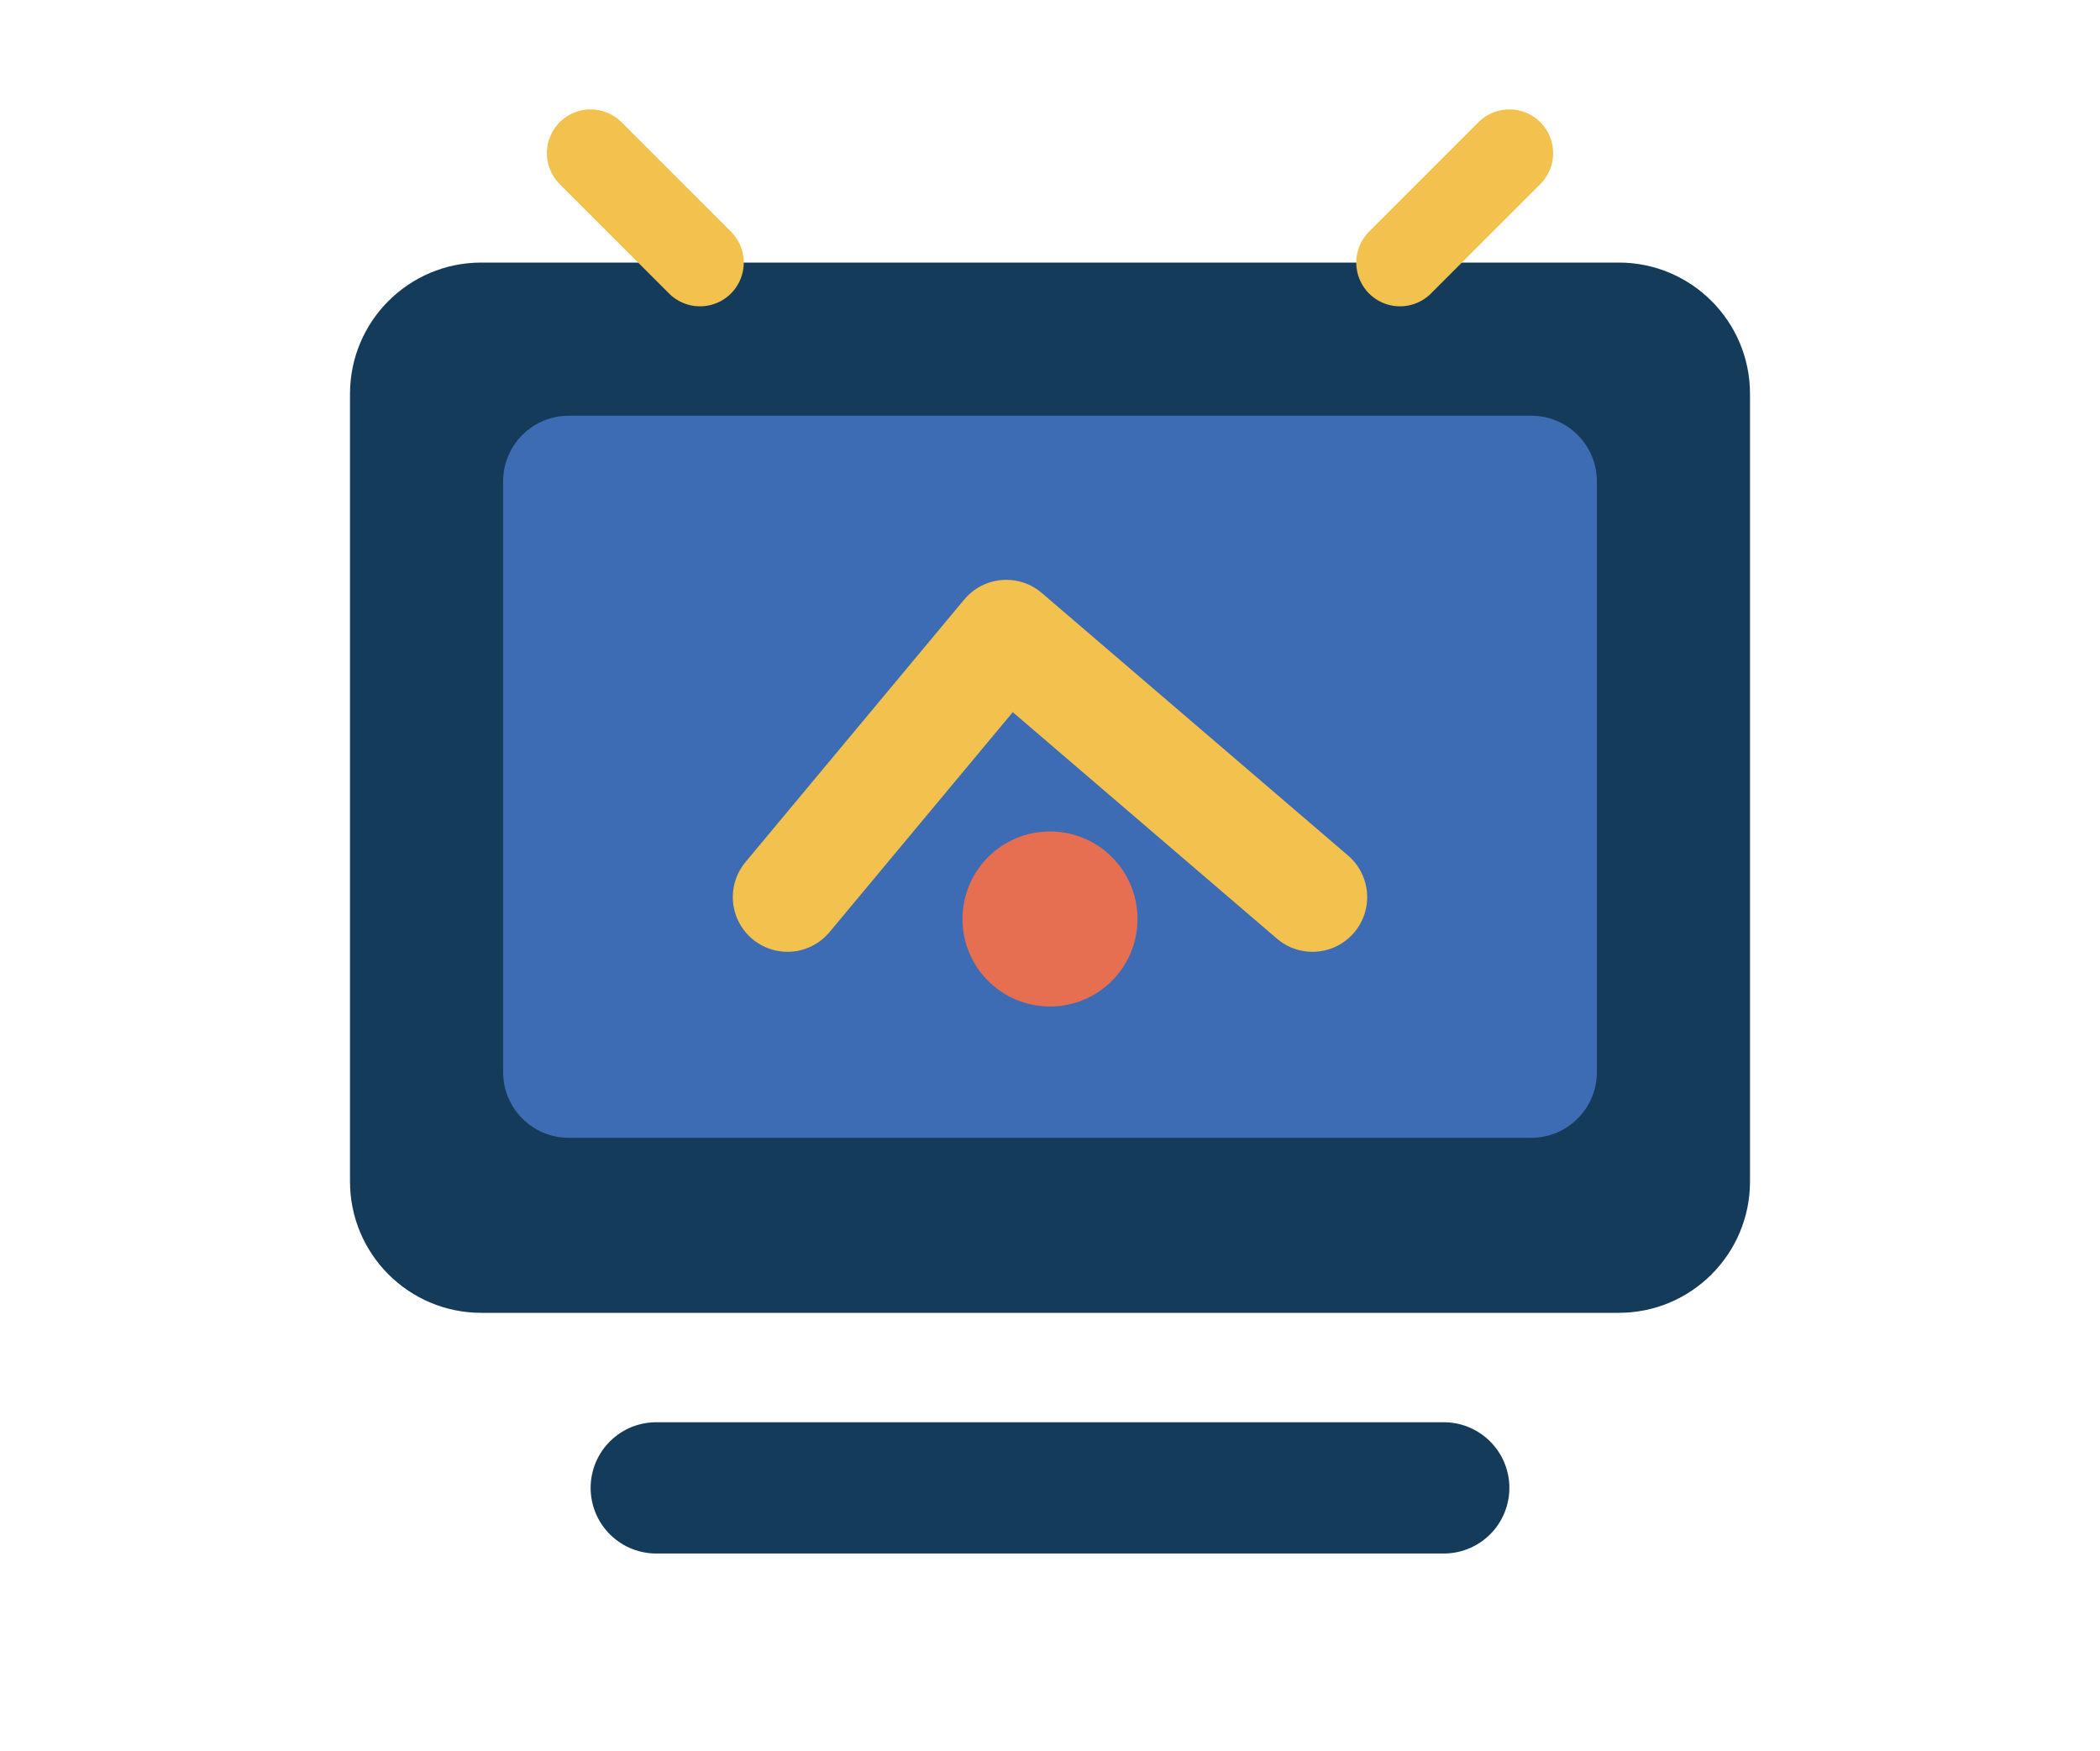
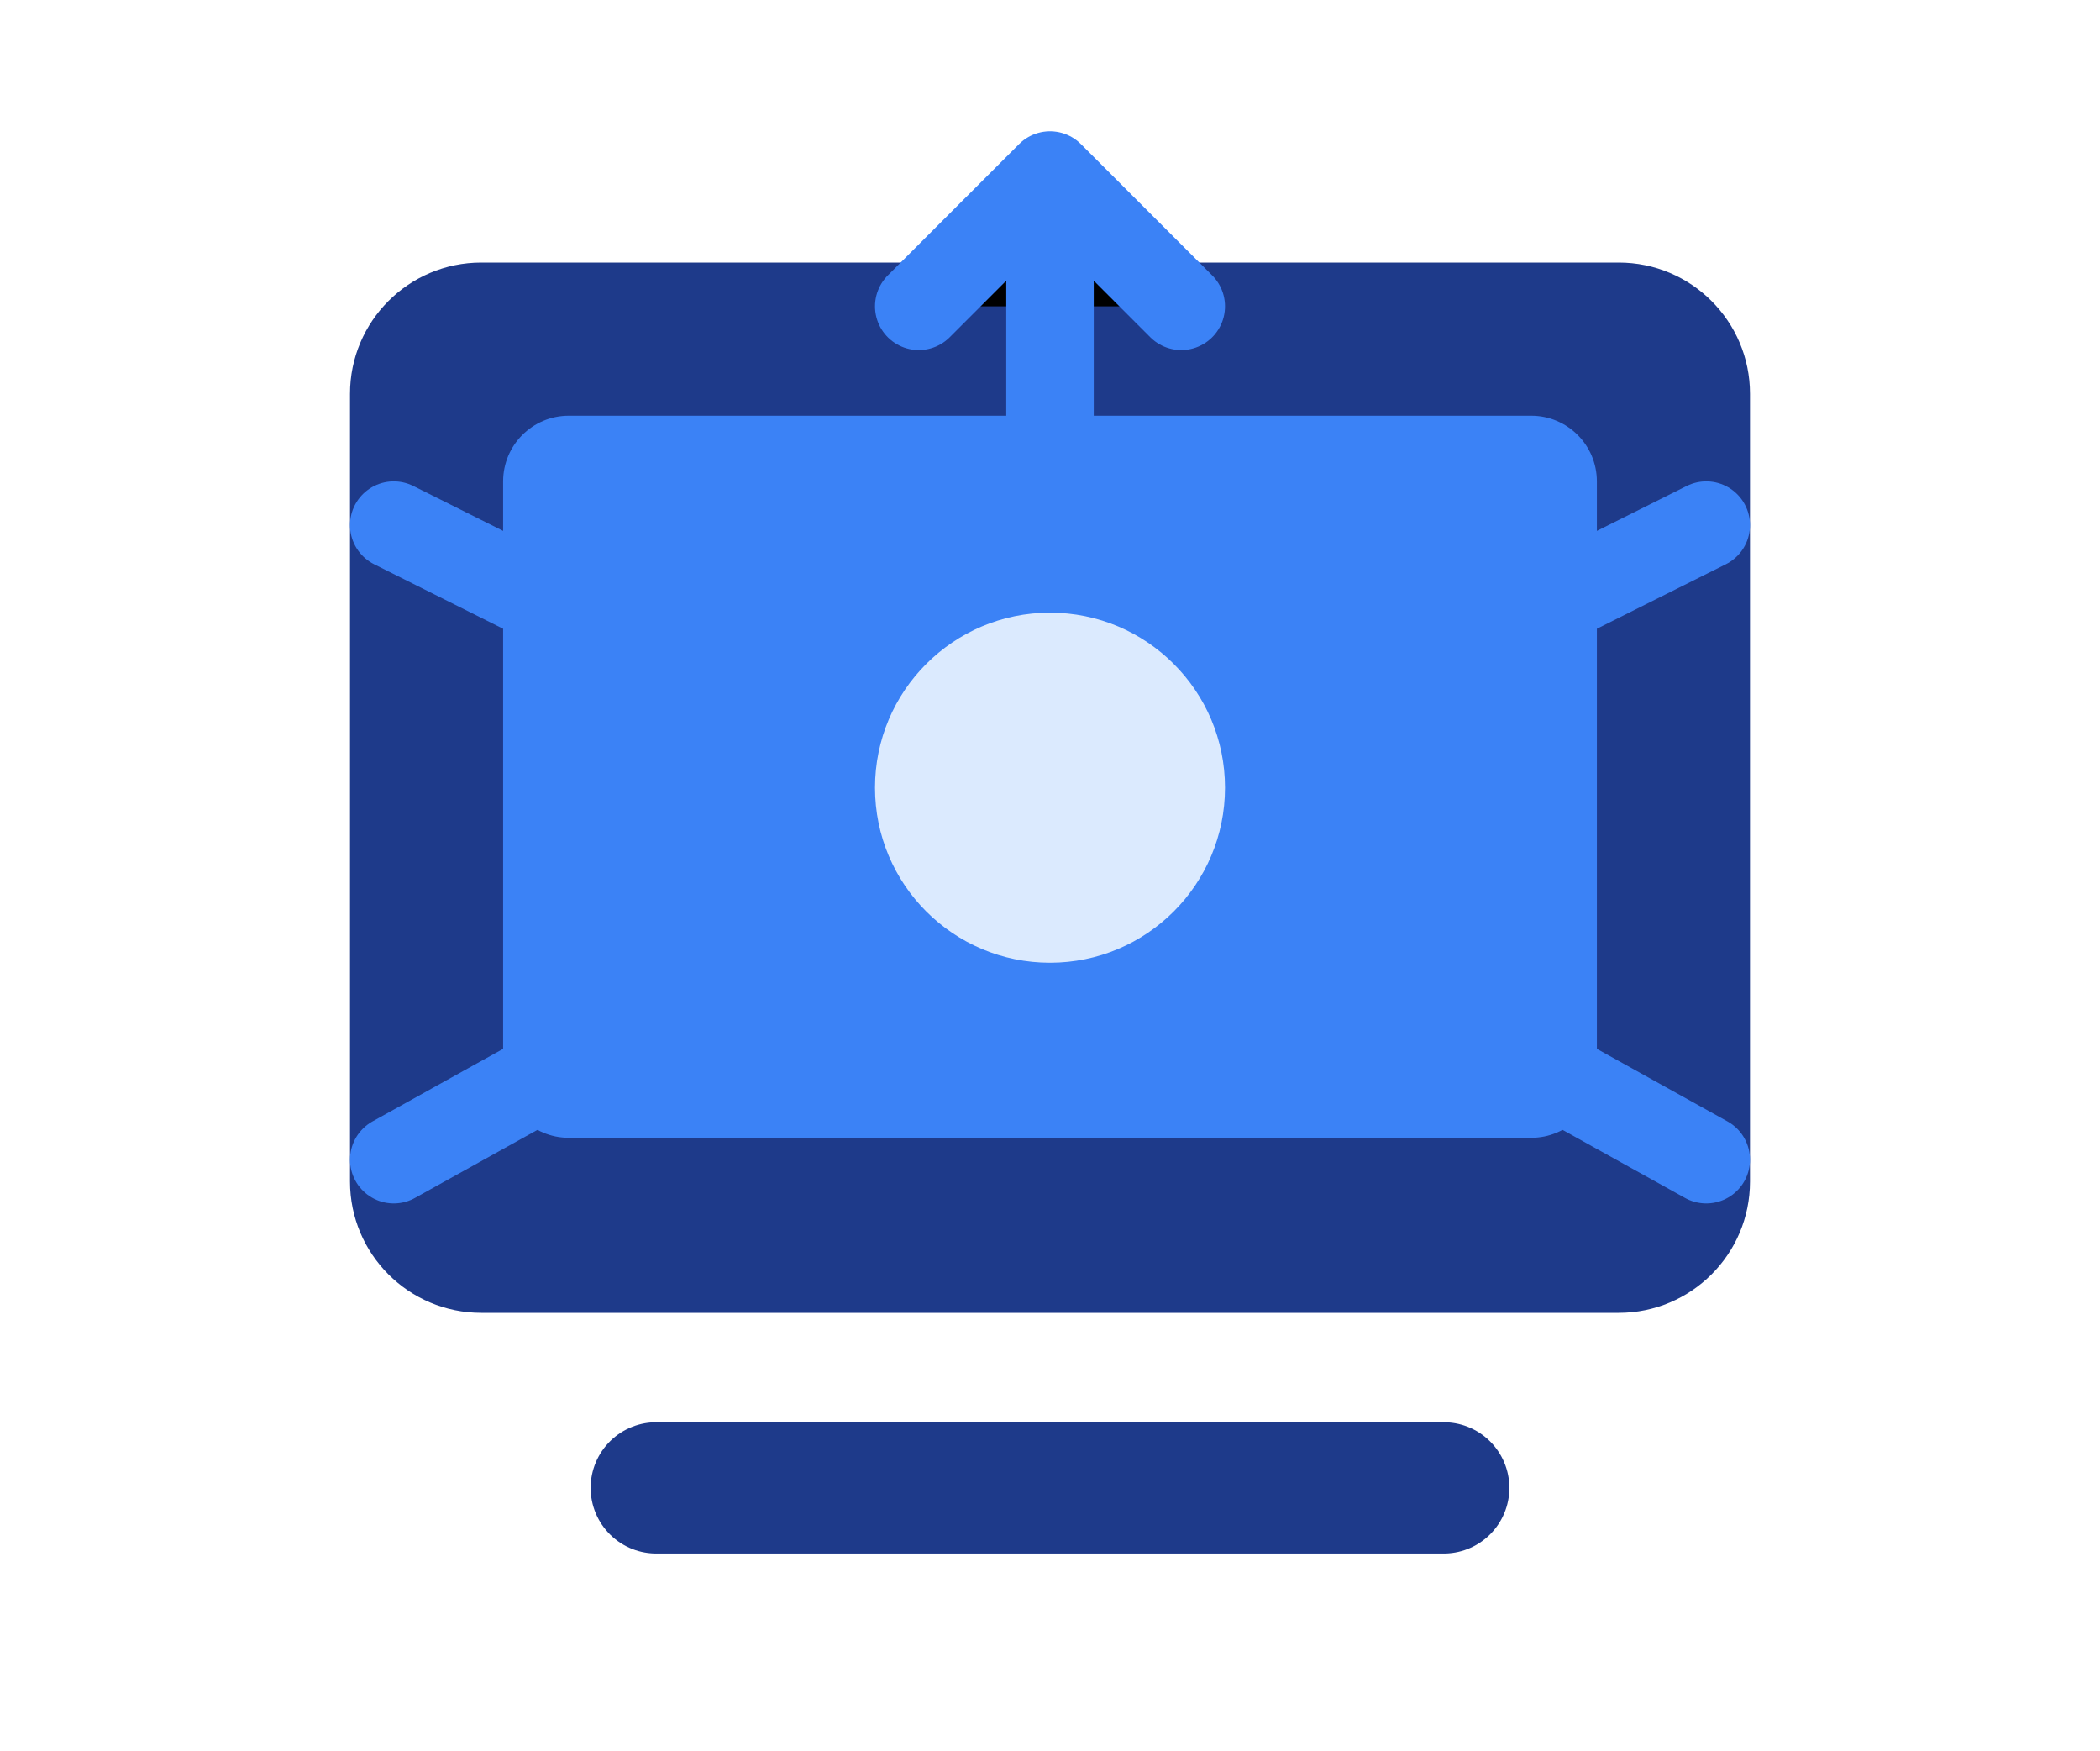
<svg xmlns="http://www.w3.org/2000/svg" viewBox="0 0 96 80">
-   <rect x="16" y="12" width="64" height="48" rx="6" fill="#153b5b" />
-   <rect x="23" y="19" width="50" height="33" rx="3" fill="#3d6cb4" />
-   <path d="M36 41l10-12 14 12" fill="none" stroke="#f2c14e" stroke-width="5" stroke-linecap="round" stroke-linejoin="round" />
-   <circle cx="48" cy="42" r="4" fill="#e76f51" />
-   <path d="M30 68h36" stroke="#153b5b" stroke-width="6" stroke-linecap="round" />
-   <path d="M27 7l5 5M69 7l-5 5" stroke="#f2c14e" stroke-width="4" stroke-linecap="round" />
+   <rect x="16" y="12" width="64" height="48" rx="6" fill="#1E3A8A" />
+   <rect x="23" y="19" width="50" height="33" rx="3" fill="#3B82F6" />
+   <circle cx="48" cy="36" r="8" fill="#DBEAFE" />
+   <path d="M48 19v-8M42 14l6-6 6 6M70 28l8-4M69 48l9 5M26 28l-8-4M27 48l-9 5" stroke="#3B82F6" stroke-width="4" stroke-linecap="round" stroke-linejoin="round" />
+   <path d="M30 68h36" stroke="#1E3A8A" stroke-width="6" stroke-linecap="round" />
</svg>
